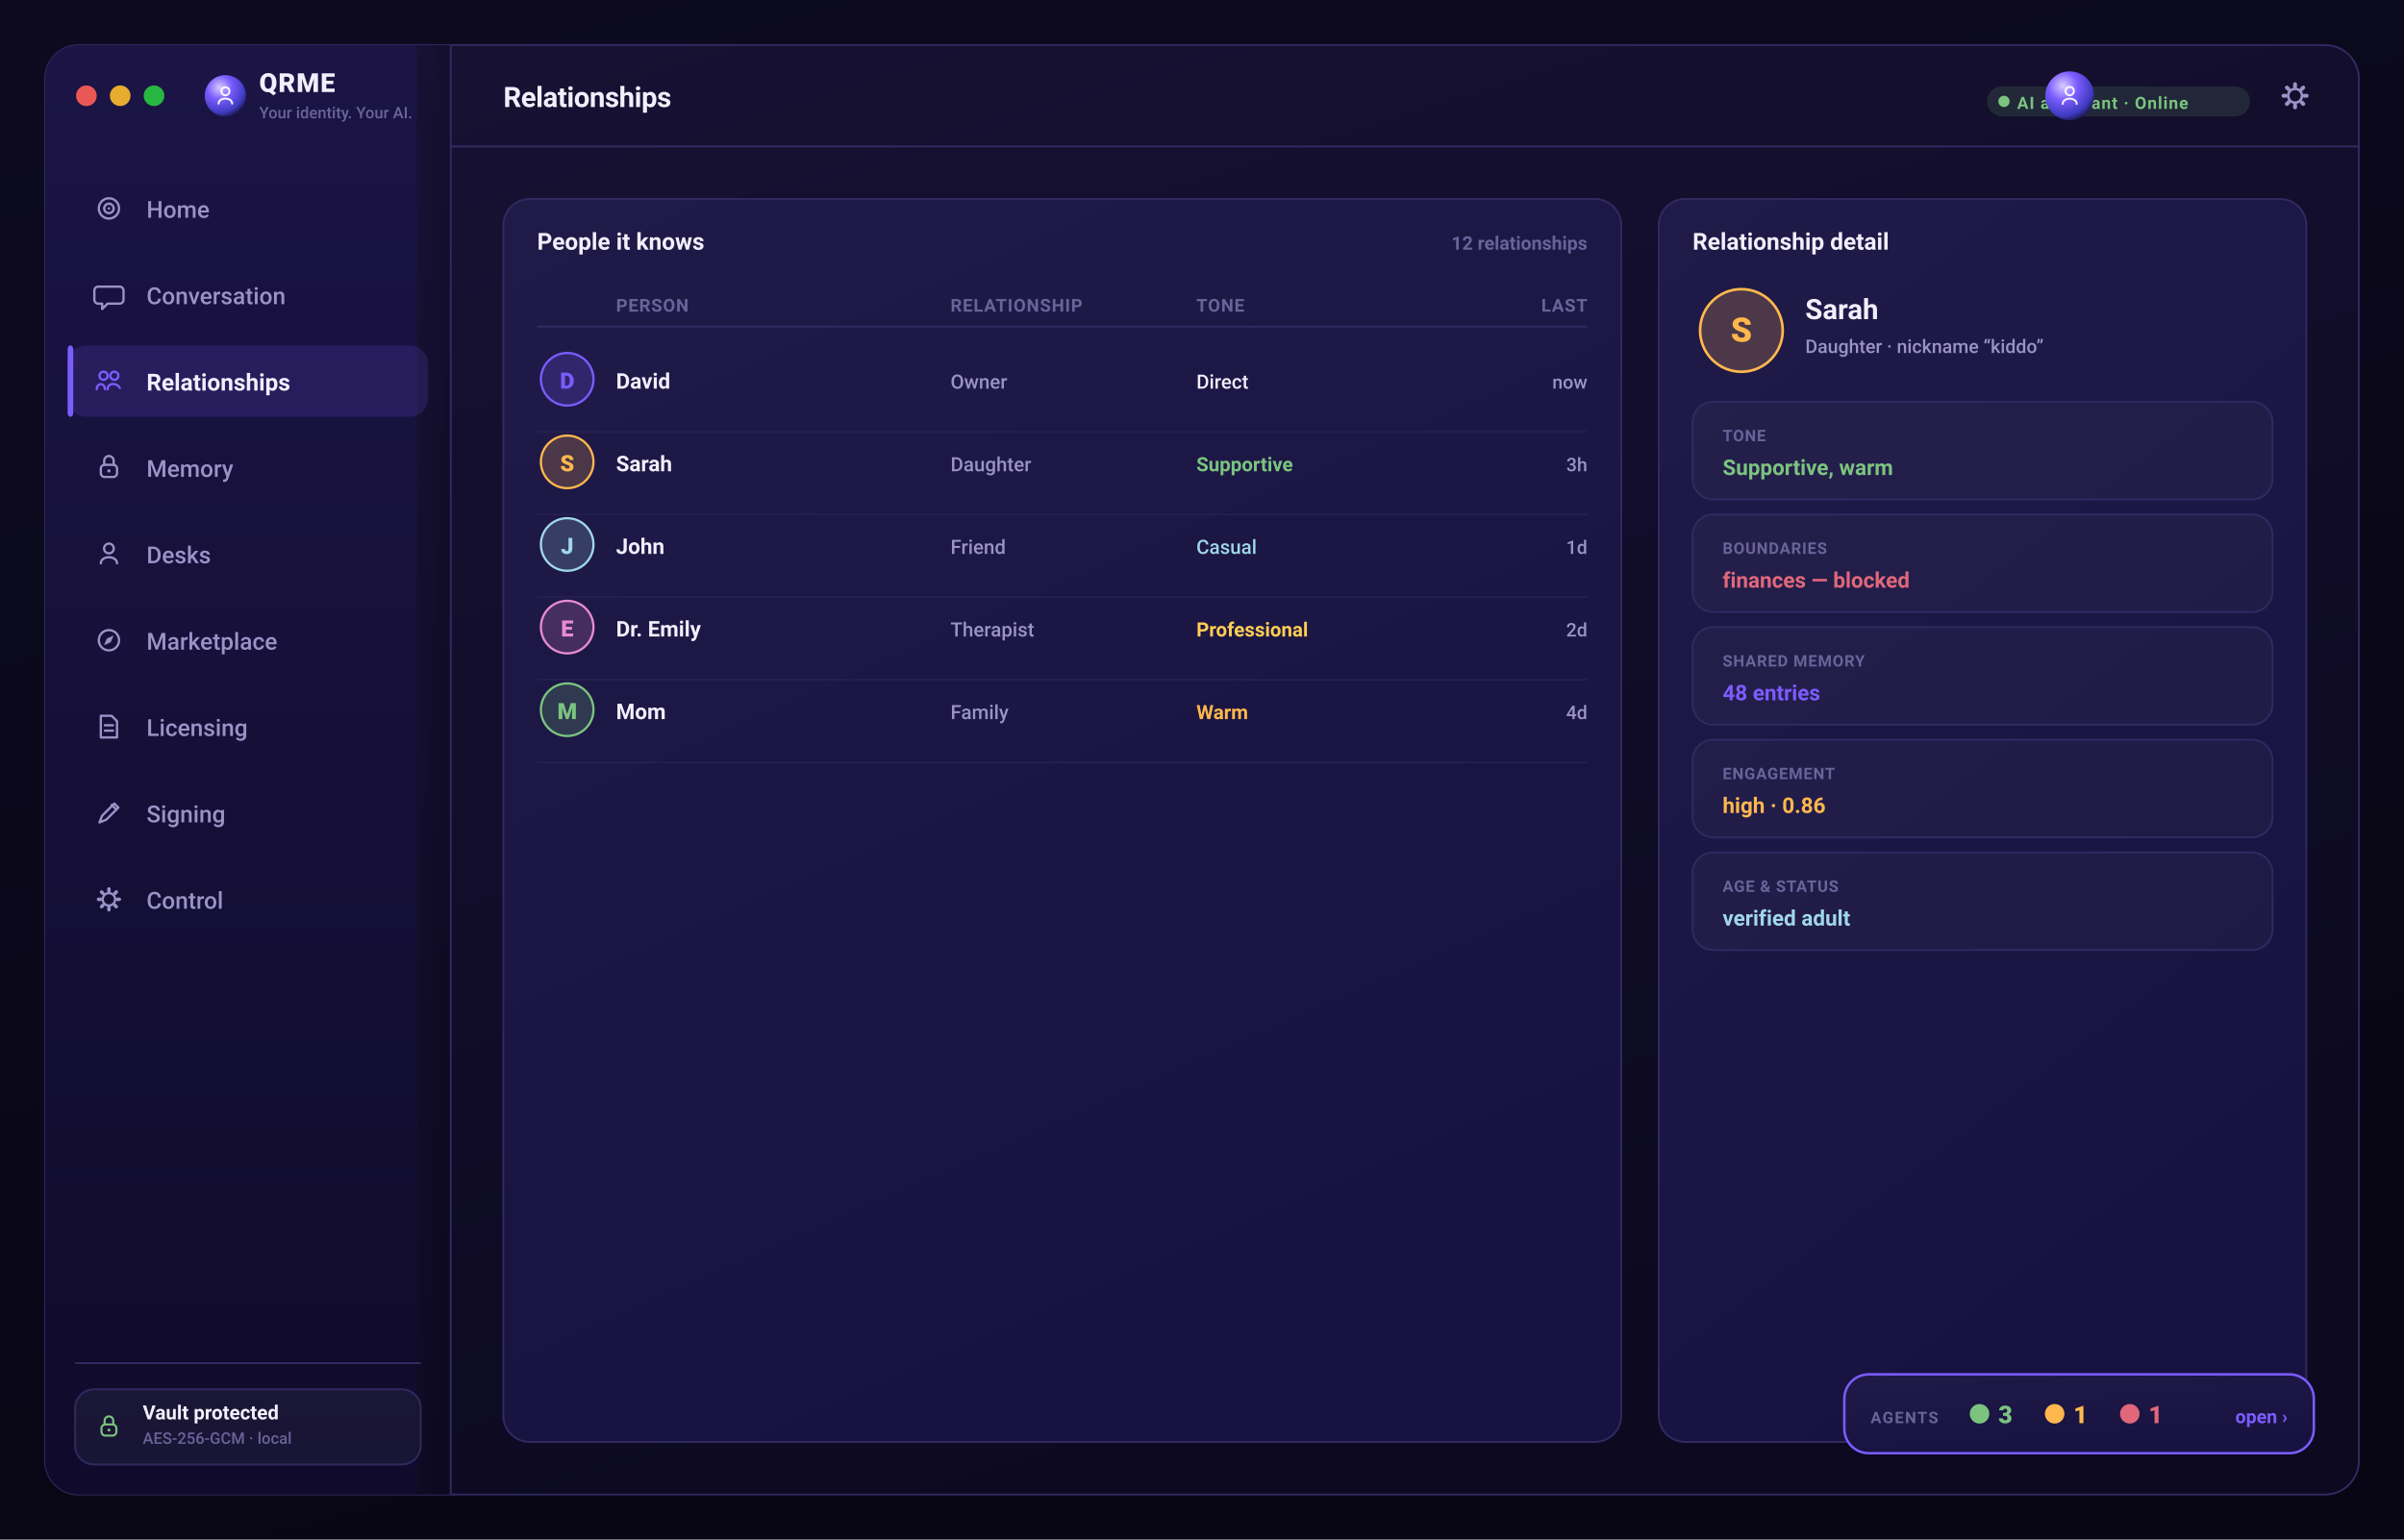
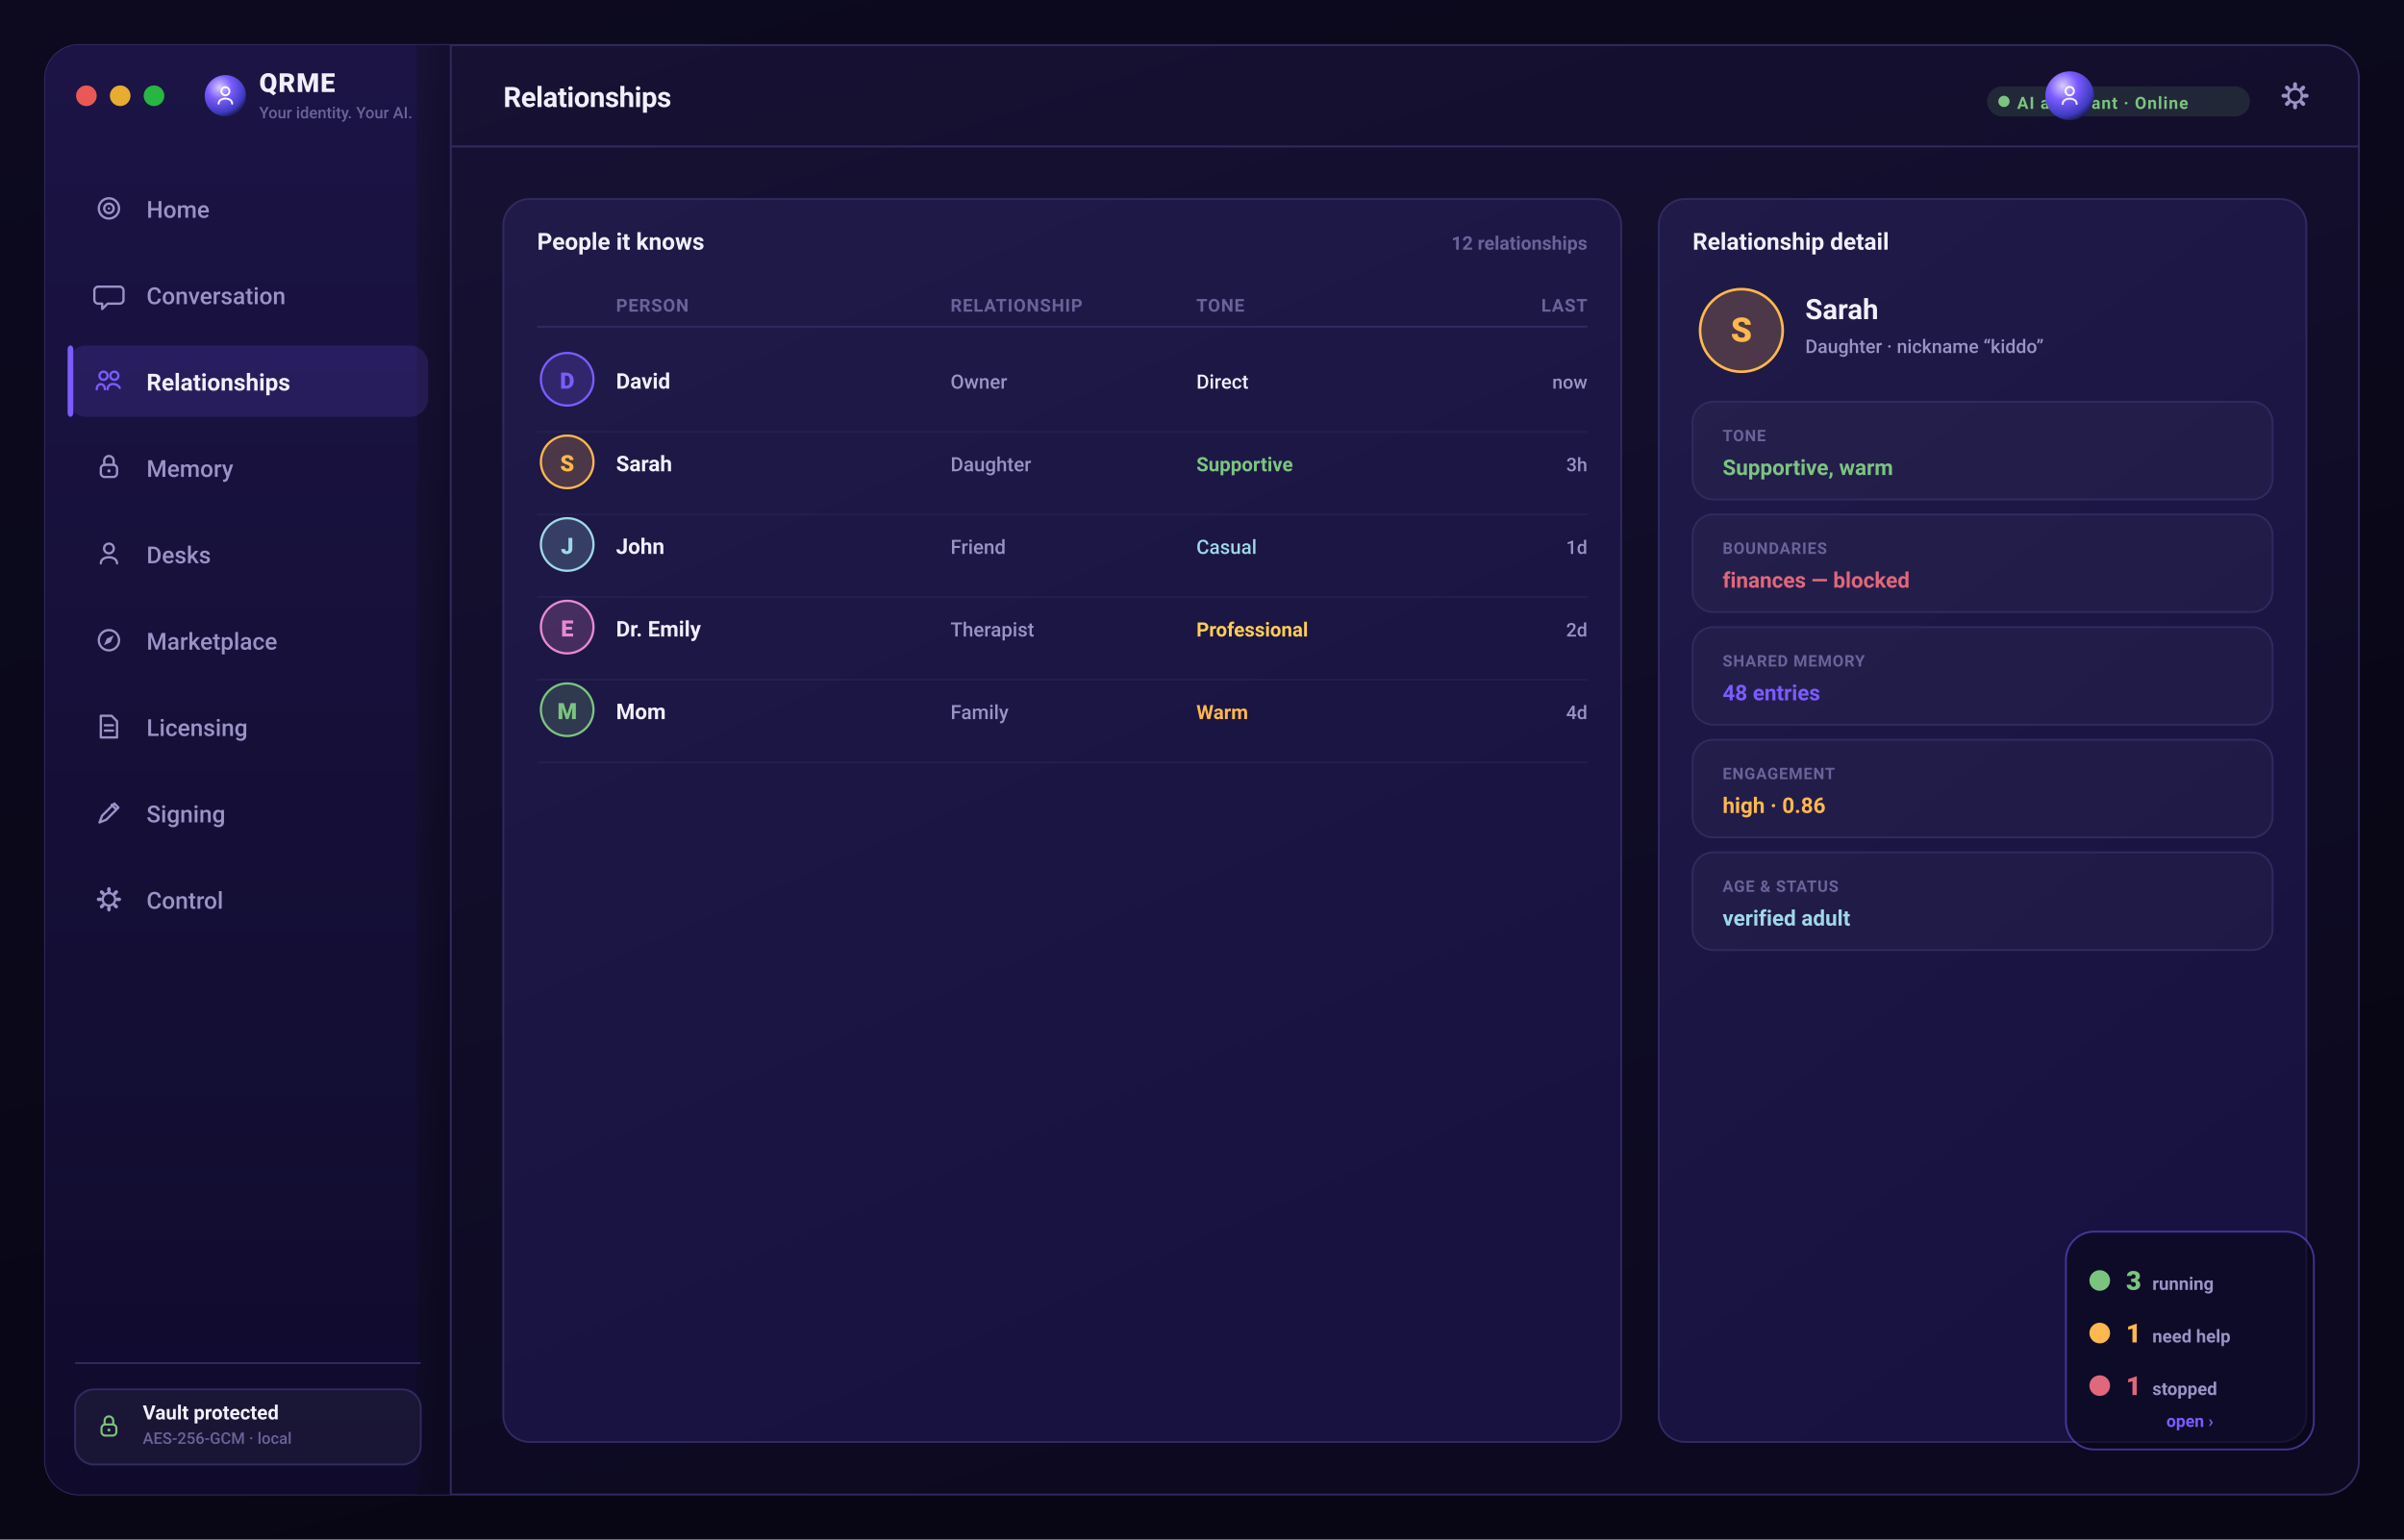
<svg xmlns="http://www.w3.org/2000/svg" width="1280" height="820" viewBox="0 0 1280 820" role="img" aria-label="QRME — Relationships">
  <defs>
    <linearGradient id="gPage" x1="0" y1="0" x2="0.4" y2="1">
      <stop offset="0" stop-color="#0d0a20" />
      <stop offset="1" stop-color="#080614" />
    </linearGradient>
    <linearGradient id="gScr" x1="0" y1="0" x2="0.5" y2="1">
      <stop offset="0" stop-color="#181235" />
      <stop offset="1" stop-color="#0c0920" />
    </linearGradient>
    <linearGradient id="gSide" x1="0" y1="0" x2="0" y2="1">
      <stop offset="0" stop-color="#1b1445" />
      <stop offset="1" stop-color="#100b2c" />
    </linearGradient>
    <linearGradient id="gCard" x1="0" y1="0" x2="0.4" y2="1">
      <stop offset="0" stop-color="#201a48" />
      <stop offset="1" stop-color="#181240" />
    </linearGradient>
    <linearGradient id="gBrand" x1="0" y1="0" x2="1" y2="0">
      <stop offset="0" stop-color="#7b5cff" />
      <stop offset="1" stop-color="#9d7bff" />
    </linearGradient>
    <linearGradient id="gAmber" x1="0" y1="0" x2="1" y2="0">
      <stop offset="0" stop-color="#ffb84d" />
      <stop offset="1" stop-color="#ffd27a" />
    </linearGradient>
    <radialGradient id="orb" cx="36%" cy="30%" r="78%">
      <stop offset="0" stop-color="#d9ccff" />
      <stop offset="38%" stop-color="#7b5cff" />
      <stop offset="78%" stop-color="#3f3bc0" />
      <stop offset="100%" stop-color="#140f34" />
    </radialGradient>
  </defs>
  <rect x="0.0" y="0.0" width="1280.0" height="820.0" rx="0" fill="url(#gPage)" />
  <rect x="24" y="24" width="1232" height="772" rx="18" fill="url(#gScr)" stroke="#302a60" stroke-width="1" />
  <rect x="24.0" y="24.0" width="216.0" height="772.0" rx="18" fill="url(#gSide)" />
  <rect x="222.0" y="24.0" width="18.0" height="772.0" rx="0" fill="url(#gScr)" />
  <line x1="240" y1="24" x2="240" y2="796" stroke="#302a60" stroke-width="1" />
  <line x1="240" y1="78" x2="1256" y2="78" stroke="#302a60" stroke-width="1" />
  <circle cx="46" cy="51" r="5.5" fill="#ff5f57" opacity="0.9" />
  <circle cx="64" cy="51" r="5.5" fill="#febc2e" opacity="0.9" />
  <circle cx="82" cy="51" r="5.5" fill="#28c840" opacity="0.9" />
  <circle cx="120" cy="51" r="11" fill="url(#orb)" />
  <circle cx="120" cy="48.6" r="2.16" fill="none" stroke="rgba(255,255,255,0.95)" stroke-width="1.02" stroke-linecap="round" stroke-linejoin="round" />
  <path d="M116.4 55.2 c0 -3.6 7.2 -3.6 7.2 0" fill="none" stroke="rgba(255,255,255,0.95)" stroke-width="1.02" stroke-linecap="round" stroke-linejoin="round" />
  <text x="138.0" y="49.0" font-family="-apple-system,BlinkMacSystemFont,'SF Pro Display','SF Pro Text','Segoe UI',Roboto,system-ui,sans-serif" font-size="14" font-weight="800" fill="#f2effc" text-anchor="start" letter-spacing="0.5">QRME</text>
  <text x="138.0" y="63.0" font-family="-apple-system,BlinkMacSystemFont,'SF Pro Display','SF Pro Text','Segoe UI',Roboto,system-ui,sans-serif" font-size="8.5" font-weight="500" fill="#6a6399" text-anchor="start">Your identity. Your AI.</text>
  <text x="268.0" y="57.0" font-family="-apple-system,BlinkMacSystemFont,'SF Pro Display','SF Pro Text','Segoe UI',Roboto,system-ui,sans-serif" font-size="15" font-weight="700" fill="#f2effc" text-anchor="start" letter-spacing="-0.2">Relationships</text>
  <rect x="1220.96" y="43.8" width="2.08" height="3.2" rx="1" transform="rotate(0 1222 51)" fill="#9a93c6" />
  <rect x="1220.96" y="43.8" width="2.08" height="3.2" rx="1" transform="rotate(45 1222 51)" fill="#9a93c6" />
  <rect x="1220.96" y="43.8" width="2.08" height="3.2" rx="1" transform="rotate(90 1222 51)" fill="#9a93c6" />
  <rect x="1220.96" y="43.8" width="2.08" height="3.2" rx="1" transform="rotate(135 1222 51)" fill="#9a93c6" />
  <rect x="1220.96" y="43.8" width="2.08" height="3.2" rx="1" transform="rotate(180 1222 51)" fill="#9a93c6" />
  <rect x="1220.96" y="43.8" width="2.08" height="3.2" rx="1" transform="rotate(225 1222 51)" fill="#9a93c6" />
  <rect x="1220.96" y="43.8" width="2.08" height="3.2" rx="1" transform="rotate(270 1222 51)" fill="#9a93c6" />
  <rect x="1220.96" y="43.8" width="2.08" height="3.2" rx="1" transform="rotate(315 1222 51)" fill="#9a93c6" />
  <circle cx="1222" cy="51" r="3.68" fill="none" stroke="#9a93c6" stroke-width="1.36" stroke-linecap="round" stroke-linejoin="round" />
  <rect x="1058.0" y="46.0" width="140.0" height="16.0" rx="8" fill="rgba(123,196,127,0.14)" />
  <circle cx="1067.0" cy="54" r="3" fill="#7bc47f" />
  <text x="1074.0" y="58.0" font-family="-apple-system,BlinkMacSystemFont,'SF Pro Display','SF Pro Text','Segoe UI',Roboto,system-ui,sans-serif" font-size="9" font-weight="700" fill="#7bc47f" text-anchor="start" letter-spacing="0.5">AI assistant · Online</text>
  <circle cx="1102" cy="51" r="13" fill="url(#orb)" />
  <circle cx="1102" cy="48.52" r="2.232" fill="none" stroke="rgba(255,255,255,0.9)" stroke-width="1.05" stroke-linecap="round" stroke-linejoin="round" />
  <path d="M1098.28 55.34 c0 -3.72 7.44 -3.72 7.44 0" fill="none" stroke="rgba(255,255,255,0.9)" stroke-width="1.05" stroke-linecap="round" stroke-linejoin="round" />
  <circle cx="58" cy="111" r="5.4" fill="none" stroke="#9a93c6" stroke-width="1.22" stroke-linecap="round" stroke-linejoin="round" />
  <circle cx="58" cy="111" r="2.52" fill="none" stroke="#9a93c6" stroke-width="1.22" stroke-linecap="round" stroke-linejoin="round" />
  <circle cx="58" cy="111" r="0.648" fill="#9a93c6" />
  <text x="78.0" y="116.0" font-family="-apple-system,BlinkMacSystemFont,'SF Pro Display','SF Pro Text','Segoe UI',Roboto,system-ui,sans-serif" font-size="12.5" font-weight="500" fill="#9a93c6" text-anchor="start">Home</text>
  <path d="M52.24 152.68 h11.52 a2 2 0 0 1 2 2 v5.04 a2 2 0 0 1 -2 2 h-6.48 l-2.88 2.88 v-2.88 h-2.16 a2 2 0 0 1 -2 -2 v-5.04 a2 2 0 0 1 2 -2 Z" fill="none" stroke="#9a93c6" stroke-width="1.22" stroke-linecap="round" stroke-linejoin="round" />
  <text x="78.0" y="162.0" font-family="-apple-system,BlinkMacSystemFont,'SF Pro Display','SF Pro Text','Segoe UI',Roboto,system-ui,sans-serif" font-size="12.5" font-weight="500" fill="#9a93c6" text-anchor="start">Conversation</text>
  <rect x="36.0" y="184.0" width="192.0" height="38.0" rx="10" fill="rgba(123,92,255,0.16)" />
  <rect x="36.0" y="184.0" width="3.0" height="38.0" rx="2" fill="#7b5cff" />
  <circle cx="55.12" cy="200.12" r="2.16" fill="none" stroke="#7b5cff" stroke-width="1.22" stroke-linecap="round" stroke-linejoin="round" />
  <circle cx="60.88" cy="200.12" r="2.16" fill="none" stroke="#7b5cff" stroke-width="1.22" stroke-linecap="round" stroke-linejoin="round" />
  <path d="M51.52 207.32 c0 -3.6 4.32 -3.6 4.32 0 M57.28 207.32 c0 -3.6 5.04 -3.6 6.48 -0.72" fill="none" stroke="#7b5cff" stroke-width="1.22" stroke-linecap="round" stroke-linejoin="round" />
  <text x="78.0" y="208.0" font-family="-apple-system,BlinkMacSystemFont,'SF Pro Display','SF Pro Text','Segoe UI',Roboto,system-ui,sans-serif" font-size="12.5" font-weight="650" fill="#f2effc" text-anchor="start">Relationships</text>
  <rect x="53.68" y="247.56" width="8.64" height="6.48" rx="2" fill="none" stroke="#9a93c6" stroke-width="1.22" stroke-linecap="round" stroke-linejoin="round" />
  <path d="M55.48 247.56 v-2.16 a2.52 2.52 0 0 1 5.04 0 v2.16" fill="none" stroke="#9a93c6" stroke-width="1.22" stroke-linecap="round" stroke-linejoin="round" />
  <circle cx="58" cy="250.8" r="0.864" fill="#9a93c6" />
  <text x="78.0" y="254.0" font-family="-apple-system,BlinkMacSystemFont,'SF Pro Display','SF Pro Text','Segoe UI',Roboto,system-ui,sans-serif" font-size="12.5" font-weight="500" fill="#9a93c6" text-anchor="start">Memory</text>
  <circle cx="58" cy="292.12" r="2.592" fill="none" stroke="#9a93c6" stroke-width="1.22" stroke-linecap="round" stroke-linejoin="round" />
  <path d="M53.68 300.04 c0 -4.32 8.64 -4.32 8.64 0" fill="none" stroke="#9a93c6" stroke-width="1.22" stroke-linecap="round" stroke-linejoin="round" />
  <text x="78.0" y="300.0" font-family="-apple-system,BlinkMacSystemFont,'SF Pro Display','SF Pro Text','Segoe UI',Roboto,system-ui,sans-serif" font-size="12.5" font-weight="500" fill="#9a93c6" text-anchor="start">Desks</text>
  <circle cx="58" cy="341" r="5.4" fill="none" stroke="#9a93c6" stroke-width="1.22" stroke-linecap="round" stroke-linejoin="round" />
  <path d="M60.52 338.48 l-1.584 3.6 -3.6 1.584 1.584 -3.6 Z" fill="#9a93c6" />
  <text x="78.0" y="346.0" font-family="-apple-system,BlinkMacSystemFont,'SF Pro Display','SF Pro Text','Segoe UI',Roboto,system-ui,sans-serif" font-size="12.5" font-weight="500" fill="#9a93c6" text-anchor="start">Marketplace</text>
  <path d="M53.68 381.24 h5.76 l2.88 2.88 v8.64 h-8.64 Z" fill="none" stroke="#9a93c6" stroke-width="1.22" stroke-linecap="round" stroke-linejoin="round" />
  <path d="M55.84 386.28 h4.32 M55.84 389.16 h4.32" fill="none" stroke="#9a93c6" stroke-width="1.22" stroke-linecap="round" stroke-linejoin="round" />
  <text x="78.0" y="392.0" font-family="-apple-system,BlinkMacSystemFont,'SF Pro Display','SF Pro Text','Segoe UI',Roboto,system-ui,sans-serif" font-size="12.5" font-weight="500" fill="#9a93c6" text-anchor="start">Licensing</text>
  <path d="M52.96 438.04 l1.44 -3.6 6.48 -6.48 2.16 2.16 -6.48 6.48 -3.6 1.44 Z" fill="none" stroke="#9a93c6" stroke-width="1.22" stroke-linecap="round" stroke-linejoin="round" />
  <path d="M59.44 428.68 l2.16 2.16" fill="none" stroke="#9a93c6" stroke-width="1.22" stroke-linecap="round" stroke-linejoin="round" />
  <text x="78.0" y="438.0" font-family="-apple-system,BlinkMacSystemFont,'SF Pro Display','SF Pro Text','Segoe UI',Roboto,system-ui,sans-serif" font-size="12.5" font-weight="500" fill="#9a93c6" text-anchor="start">Signing</text>
  <rect x="57.064" y="472.52" width="1.872" height="2.88" rx="1" transform="rotate(0 58 479)" fill="#9a93c6" />
  <rect x="57.064" y="472.52" width="1.872" height="2.88" rx="1" transform="rotate(45 58 479)" fill="#9a93c6" />
  <rect x="57.064" y="472.52" width="1.872" height="2.88" rx="1" transform="rotate(90 58 479)" fill="#9a93c6" />
  <rect x="57.064" y="472.52" width="1.872" height="2.88" rx="1" transform="rotate(135 58 479)" fill="#9a93c6" />
  <rect x="57.064" y="472.52" width="1.872" height="2.88" rx="1" transform="rotate(180 58 479)" fill="#9a93c6" />
  <rect x="57.064" y="472.52" width="1.872" height="2.88" rx="1" transform="rotate(225 58 479)" fill="#9a93c6" />
  <rect x="57.064" y="472.52" width="1.872" height="2.88" rx="1" transform="rotate(270 58 479)" fill="#9a93c6" />
  <rect x="57.064" y="472.52" width="1.872" height="2.88" rx="1" transform="rotate(315 58 479)" fill="#9a93c6" />
  <circle cx="58" cy="479" r="3.312" fill="none" stroke="#9a93c6" stroke-width="1.22" stroke-linecap="round" stroke-linejoin="round" />
  <text x="78.0" y="484.0" font-family="-apple-system,BlinkMacSystemFont,'SF Pro Display','SF Pro Text','Segoe UI',Roboto,system-ui,sans-serif" font-size="12.5" font-weight="500" fill="#9a93c6" text-anchor="start">Control</text>
  <line x1="40" y1="726" x2="224" y2="726" stroke="#302a60" stroke-width="1" />
  <rect x="40.0" y="740.0" width="184.0" height="40.0" rx="10" fill="rgba(255,255,255,0.04)" stroke="#302a60" stroke-width="1" />
  <rect x="54.04" y="758.68" width="7.92" height="5.94" rx="2" fill="none" stroke="#7bc47f" stroke-width="1.12" stroke-linecap="round" stroke-linejoin="round" />
  <path d="M55.69 758.68 v-1.98 a2.31 2.31 0 0 1 4.62 0 v1.98" fill="none" stroke="#7bc47f" stroke-width="1.12" stroke-linecap="round" stroke-linejoin="round" />
  <circle cx="58" cy="761.65" r="0.792" fill="#7bc47f" />
  <text x="76.0" y="756.0" font-family="-apple-system,BlinkMacSystemFont,'SF Pro Display','SF Pro Text','Segoe UI',Roboto,system-ui,sans-serif" font-size="10.5" font-weight="650" fill="#f2effc" text-anchor="start">Vault protected</text>
  <text x="76.0" y="769.0" font-family="-apple-system,BlinkMacSystemFont,'SF Pro Display','SF Pro Text','Segoe UI',Roboto,system-ui,sans-serif" font-size="8.5" font-weight="500" fill="#6a6399" text-anchor="start">AES-256-GCM · local</text>
  <rect x="268.0" y="106.0" width="595.2" height="662.0" rx="14" fill="url(#gCard)" stroke="#302a60" stroke-width="1" />
  <text x="286.0" y="133.0" font-family="-apple-system,BlinkMacSystemFont,'SF Pro Display','SF Pro Text','Segoe UI',Roboto,system-ui,sans-serif" font-size="12.5" font-weight="700" fill="#f2effc" text-anchor="start">People it knows</text>
  <text x="845.2" y="133.0" font-family="-apple-system,BlinkMacSystemFont,'SF Pro Display','SF Pro Text','Segoe UI',Roboto,system-ui,sans-serif" font-size="10" font-weight="600" fill="#6a6399" text-anchor="end">12 relationships</text>
  <line x1="286" y1="174" x2="845.2" y2="174" stroke="#302a60" stroke-width="1" />
  <text x="328.0" y="166.0" font-family="-apple-system,BlinkMacSystemFont,'SF Pro Display','SF Pro Text','Segoe UI',Roboto,system-ui,sans-serif" font-size="9.5" font-weight="700" fill="#6a6399" text-anchor="start" letter-spacing="0.4">PERSON</text>
  <text x="506.1" y="166.0" font-family="-apple-system,BlinkMacSystemFont,'SF Pro Display','SF Pro Text','Segoe UI',Roboto,system-ui,sans-serif" font-size="9.5" font-weight="700" fill="#6a6399" text-anchor="start" letter-spacing="0.4">RELATIONSHIP</text>
  <text x="637.0" y="166.0" font-family="-apple-system,BlinkMacSystemFont,'SF Pro Display','SF Pro Text','Segoe UI',Roboto,system-ui,sans-serif" font-size="9.5" font-weight="700" fill="#6a6399" text-anchor="start" letter-spacing="0.4">TONE</text>
  <text x="845.2" y="166.0" font-family="-apple-system,BlinkMacSystemFont,'SF Pro Display','SF Pro Text','Segoe UI',Roboto,system-ui,sans-serif" font-size="9.5" font-weight="700" fill="#6a6399" text-anchor="end" letter-spacing="0.4">LAST</text>
  <circle cx="302" cy="202" r="14" fill="rgba(123,92,255,0.2)" stroke="#7b5cff" stroke-width="1.2" />
  <text x="302.0" y="207.0" font-family="-apple-system,BlinkMacSystemFont,'SF Pro Display','SF Pro Text','Segoe UI',Roboto,system-ui,sans-serif" font-size="12" font-weight="800" fill="#7b5cff" text-anchor="middle">D</text>
  <text x="328.0" y="207.0" font-family="-apple-system,BlinkMacSystemFont,'SF Pro Display','SF Pro Text','Segoe UI',Roboto,system-ui,sans-serif" font-size="11.5" font-weight="650" fill="#f2effc" text-anchor="start">David</text>
  <text x="506.1" y="207.0" font-family="-apple-system,BlinkMacSystemFont,'SF Pro Display','SF Pro Text','Segoe UI',Roboto,system-ui,sans-serif" font-size="10.5" font-weight="500" fill="#9a93c6" text-anchor="start">Owner</text>
  <text x="637.0" y="207.0" font-family="-apple-system,BlinkMacSystemFont,'SF Pro Display','SF Pro Text','Segoe UI',Roboto,system-ui,sans-serif" font-size="10.5" font-weight="500" fill="#f2effc" text-anchor="start">Direct</text>
  <text x="845.2" y="207.0" font-family="-apple-system,BlinkMacSystemFont,'SF Pro Display','SF Pro Text','Segoe UI',Roboto,system-ui,sans-serif" font-size="10" font-weight="500" fill="#9a93c6" text-anchor="end">now</text>
  <line x1="286" y1="230" x2="845.2" y2="230" stroke="rgba(48,42,96,0.45)" stroke-width="1" />
  <circle cx="302" cy="246" r="14" fill="rgba(255,184,77,0.2)" stroke="#ffb84d" stroke-width="1.2" />
  <text x="302.0" y="251.0" font-family="-apple-system,BlinkMacSystemFont,'SF Pro Display','SF Pro Text','Segoe UI',Roboto,system-ui,sans-serif" font-size="12" font-weight="800" fill="#ffb84d" text-anchor="middle">S</text>
  <text x="328.0" y="251.0" font-family="-apple-system,BlinkMacSystemFont,'SF Pro Display','SF Pro Text','Segoe UI',Roboto,system-ui,sans-serif" font-size="11.5" font-weight="650" fill="#f2effc" text-anchor="start">Sarah</text>
  <text x="506.1" y="251.0" font-family="-apple-system,BlinkMacSystemFont,'SF Pro Display','SF Pro Text','Segoe UI',Roboto,system-ui,sans-serif" font-size="10.5" font-weight="500" fill="#9a93c6" text-anchor="start">Daughter</text>
  <text x="637.0" y="251.0" font-family="-apple-system,BlinkMacSystemFont,'SF Pro Display','SF Pro Text','Segoe UI',Roboto,system-ui,sans-serif" font-size="10.5" font-weight="600" fill="#7bc47f" text-anchor="start">Supportive</text>
  <text x="845.2" y="251.0" font-family="-apple-system,BlinkMacSystemFont,'SF Pro Display','SF Pro Text','Segoe UI',Roboto,system-ui,sans-serif" font-size="10" font-weight="500" fill="#9a93c6" text-anchor="end">3h</text>
  <line x1="286" y1="274" x2="845.2" y2="274" stroke="rgba(48,42,96,0.45)" stroke-width="1" />
  <circle cx="302" cy="290" r="14" fill="rgba(159,216,232,0.2)" stroke="#9fd8e8" stroke-width="1.2" />
  <text x="302.0" y="295.0" font-family="-apple-system,BlinkMacSystemFont,'SF Pro Display','SF Pro Text','Segoe UI',Roboto,system-ui,sans-serif" font-size="12" font-weight="800" fill="#9fd8e8" text-anchor="middle">J</text>
  <text x="328.0" y="295.0" font-family="-apple-system,BlinkMacSystemFont,'SF Pro Display','SF Pro Text','Segoe UI',Roboto,system-ui,sans-serif" font-size="11.5" font-weight="650" fill="#f2effc" text-anchor="start">John</text>
  <text x="506.1" y="295.0" font-family="-apple-system,BlinkMacSystemFont,'SF Pro Display','SF Pro Text','Segoe UI',Roboto,system-ui,sans-serif" font-size="10.5" font-weight="500" fill="#9a93c6" text-anchor="start">Friend</text>
  <text x="637.0" y="295.0" font-family="-apple-system,BlinkMacSystemFont,'SF Pro Display','SF Pro Text','Segoe UI',Roboto,system-ui,sans-serif" font-size="10.5" font-weight="500" fill="#9fd8e8" text-anchor="start">Casual</text>
  <text x="845.2" y="295.0" font-family="-apple-system,BlinkMacSystemFont,'SF Pro Display','SF Pro Text','Segoe UI',Roboto,system-ui,sans-serif" font-size="10" font-weight="500" fill="#9a93c6" text-anchor="end">1d</text>
  <line x1="286" y1="318" x2="845.2" y2="318" stroke="rgba(48,42,96,0.45)" stroke-width="1" />
  <circle cx="302" cy="334" r="14" fill="rgba(231,139,208,0.2)" stroke="#e78bd0" stroke-width="1.2" />
  <text x="302.0" y="339.0" font-family="-apple-system,BlinkMacSystemFont,'SF Pro Display','SF Pro Text','Segoe UI',Roboto,system-ui,sans-serif" font-size="12" font-weight="800" fill="#e78bd0" text-anchor="middle">E</text>
  <text x="328.0" y="339.0" font-family="-apple-system,BlinkMacSystemFont,'SF Pro Display','SF Pro Text','Segoe UI',Roboto,system-ui,sans-serif" font-size="11.5" font-weight="650" fill="#f2effc" text-anchor="start">Dr. Emily</text>
  <text x="506.1" y="339.0" font-family="-apple-system,BlinkMacSystemFont,'SF Pro Display','SF Pro Text','Segoe UI',Roboto,system-ui,sans-serif" font-size="10.5" font-weight="500" fill="#9a93c6" text-anchor="start">Therapist</text>
  <text x="637.0" y="339.0" font-family="-apple-system,BlinkMacSystemFont,'SF Pro Display','SF Pro Text','Segoe UI',Roboto,system-ui,sans-serif" font-size="10.5" font-weight="600" fill="#ffce54" text-anchor="start">Professional</text>
  <text x="845.2" y="339.0" font-family="-apple-system,BlinkMacSystemFont,'SF Pro Display','SF Pro Text','Segoe UI',Roboto,system-ui,sans-serif" font-size="10" font-weight="500" fill="#9a93c6" text-anchor="end">2d</text>
  <line x1="286" y1="362" x2="845.2" y2="362" stroke="rgba(48,42,96,0.45)" stroke-width="1" />
  <circle cx="302" cy="378" r="14" fill="rgba(123,196,127,0.2)" stroke="#7bc47f" stroke-width="1.2" />
  <text x="302.0" y="383.0" font-family="-apple-system,BlinkMacSystemFont,'SF Pro Display','SF Pro Text','Segoe UI',Roboto,system-ui,sans-serif" font-size="12" font-weight="800" fill="#7bc47f" text-anchor="middle">M</text>
  <text x="328.0" y="383.0" font-family="-apple-system,BlinkMacSystemFont,'SF Pro Display','SF Pro Text','Segoe UI',Roboto,system-ui,sans-serif" font-size="11.5" font-weight="650" fill="#f2effc" text-anchor="start">Mom</text>
  <text x="506.1" y="383.0" font-family="-apple-system,BlinkMacSystemFont,'SF Pro Display','SF Pro Text','Segoe UI',Roboto,system-ui,sans-serif" font-size="10.5" font-weight="500" fill="#9a93c6" text-anchor="start">Family</text>
  <text x="637.0" y="383.0" font-family="-apple-system,BlinkMacSystemFont,'SF Pro Display','SF Pro Text','Segoe UI',Roboto,system-ui,sans-serif" font-size="10.5" font-weight="600" fill="#ffb84d" text-anchor="start">Warm</text>
  <text x="845.2" y="383.0" font-family="-apple-system,BlinkMacSystemFont,'SF Pro Display','SF Pro Text','Segoe UI',Roboto,system-ui,sans-serif" font-size="10" font-weight="500" fill="#9a93c6" text-anchor="end">4d</text>
  <line x1="286" y1="406" x2="845.2" y2="406" stroke="rgba(48,42,96,0.45)" stroke-width="1" />
  <rect x="883.2" y="106.0" width="344.8" height="662.0" rx="14" fill="url(#gCard)" stroke="#302a60" stroke-width="1" />
  <text x="901.2" y="133.0" font-family="-apple-system,BlinkMacSystemFont,'SF Pro Display','SF Pro Text','Segoe UI',Roboto,system-ui,sans-serif" font-size="12.5" font-weight="700" fill="#f2effc" text-anchor="start">Relationship detail</text>
  <circle cx="927.2" cy="176" r="22" fill="rgba(255,184,77,0.2)" stroke="#ffb84d" stroke-width="1.4" />
  <text x="927.2" y="182.0" font-family="-apple-system,BlinkMacSystemFont,'SF Pro Display','SF Pro Text','Segoe UI',Roboto,system-ui,sans-serif" font-size="18" font-weight="800" fill="#ffb84d" text-anchor="middle">S</text>
  <text x="961.2" y="170.0" font-family="-apple-system,BlinkMacSystemFont,'SF Pro Display','SF Pro Text','Segoe UI',Roboto,system-ui,sans-serif" font-size="15" font-weight="750" fill="#f2effc" text-anchor="start">Sarah</text>
  <text x="961.2" y="188.0" font-family="-apple-system,BlinkMacSystemFont,'SF Pro Display','SF Pro Text','Segoe UI',Roboto,system-ui,sans-serif" font-size="10" font-weight="500" fill="#9a93c6" text-anchor="start">Daughter · nickname “kiddo”</text>
  <rect x="901.2" y="214.0" width="308.8" height="52.0" rx="11" fill="rgba(255,255,255,0.03)" stroke="#302a60" stroke-width="1" />
  <text x="917.2" y="235.0" font-family="-apple-system,BlinkMacSystemFont,'SF Pro Display','SF Pro Text','Segoe UI',Roboto,system-ui,sans-serif" font-size="8.5" font-weight="700" fill="#6a6399" text-anchor="start" letter-spacing="0.4">TONE</text>
  <text x="917.2" y="253.0" font-family="-apple-system,BlinkMacSystemFont,'SF Pro Display','SF Pro Text','Segoe UI',Roboto,system-ui,sans-serif" font-size="11.5" font-weight="650" fill="#7bc47f" text-anchor="start">Supportive, warm</text>
  <rect x="901.2" y="274.0" width="308.8" height="52.0" rx="11" fill="rgba(255,255,255,0.03)" stroke="#302a60" stroke-width="1" />
  <text x="917.2" y="295.0" font-family="-apple-system,BlinkMacSystemFont,'SF Pro Display','SF Pro Text','Segoe UI',Roboto,system-ui,sans-serif" font-size="8.5" font-weight="700" fill="#6a6399" text-anchor="start" letter-spacing="0.4">BOUNDARIES</text>
  <text x="917.2" y="313.0" font-family="-apple-system,BlinkMacSystemFont,'SF Pro Display','SF Pro Text','Segoe UI',Roboto,system-ui,sans-serif" font-size="11.5" font-weight="650" fill="#e0687a" text-anchor="start">finances — blocked</text>
  <rect x="901.2" y="334.0" width="308.8" height="52.0" rx="11" fill="rgba(255,255,255,0.03)" stroke="#302a60" stroke-width="1" />
  <text x="917.2" y="355.0" font-family="-apple-system,BlinkMacSystemFont,'SF Pro Display','SF Pro Text','Segoe UI',Roboto,system-ui,sans-serif" font-size="8.5" font-weight="700" fill="#6a6399" text-anchor="start" letter-spacing="0.4">SHARED MEMORY</text>
  <text x="917.2" y="373.0" font-family="-apple-system,BlinkMacSystemFont,'SF Pro Display','SF Pro Text','Segoe UI',Roboto,system-ui,sans-serif" font-size="11.5" font-weight="650" fill="#7b5cff" text-anchor="start">48 entries</text>
  <rect x="901.2" y="394.0" width="308.8" height="52.0" rx="11" fill="rgba(255,255,255,0.03)" stroke="#302a60" stroke-width="1" />
  <text x="917.2" y="415.0" font-family="-apple-system,BlinkMacSystemFont,'SF Pro Display','SF Pro Text','Segoe UI',Roboto,system-ui,sans-serif" font-size="8.5" font-weight="700" fill="#6a6399" text-anchor="start" letter-spacing="0.4">ENGAGEMENT</text>
  <text x="917.2" y="433.0" font-family="-apple-system,BlinkMacSystemFont,'SF Pro Display','SF Pro Text','Segoe UI',Roboto,system-ui,sans-serif" font-size="11.5" font-weight="650" fill="#ffb84d" text-anchor="start">high · 0.86</text>
  <rect x="901.2" y="454.0" width="308.8" height="52.0" rx="11" fill="rgba(255,255,255,0.03)" stroke="#302a60" stroke-width="1" />
  <text x="917.2" y="475.0" font-family="-apple-system,BlinkMacSystemFont,'SF Pro Display','SF Pro Text','Segoe UI',Roboto,system-ui,sans-serif" font-size="8.5" font-weight="700" fill="#6a6399" text-anchor="start" letter-spacing="0.4">AGE &amp; STATUS</text>
  <text x="917.2" y="493.0" font-family="-apple-system,BlinkMacSystemFont,'SF Pro Display','SF Pro Text','Segoe UI',Roboto,system-ui,sans-serif" font-size="11.5" font-weight="650" fill="#9fd8e8" text-anchor="start">verified adult</text>
-   <rect x="982.0" y="732.0" width="250.0" height="42.0" rx="13" fill="url(#gCard)" stroke="#7b5cff" stroke-width="1.3" />
-   <text x="996.0" y="758.0" font-family="-apple-system,BlinkMacSystemFont,'SF Pro Display','SF Pro Text','Segoe UI',Roboto,system-ui,sans-serif" font-size="8.5" font-weight="700" fill="#6a6399" text-anchor="start" letter-spacing="0.7">AGENTS</text>
-   <circle cx="1054" cy="753" r="5.2" fill="#7bc47f" />
-   <text x="1064.0" y="758.0" font-family="-apple-system,BlinkMacSystemFont,'SF Pro Display','SF Pro Text','Segoe UI',Roboto,system-ui,sans-serif" font-size="13" font-weight="800" fill="#7bc47f" text-anchor="start">3</text>
-   <circle cx="1094" cy="753" r="5.2" fill="#ffb84d" />
-   <text x="1104.0" y="758.0" font-family="-apple-system,BlinkMacSystemFont,'SF Pro Display','SF Pro Text','Segoe UI',Roboto,system-ui,sans-serif" font-size="13" font-weight="800" fill="#ffb84d" text-anchor="start">1</text>
-   <circle cx="1134" cy="753" r="5.2" fill="#e0687a" />
-   <text x="1144.0" y="758.0" font-family="-apple-system,BlinkMacSystemFont,'SF Pro Display','SF Pro Text','Segoe UI',Roboto,system-ui,sans-serif" font-size="13" font-weight="800" fill="#e0687a" text-anchor="start">1</text>
-   <text x="1218.0" y="758.0" font-family="-apple-system,BlinkMacSystemFont,'SF Pro Display','SF Pro Text','Segoe UI',Roboto,system-ui,sans-serif" font-size="10" font-weight="700" fill="#7b5cff" text-anchor="end">open ›</text>
+   <rect x="1100.0" y="656.0" width="132.0" height="116.0" rx="15" fill="rgba(9,7,26,0.62)" stroke="rgba(123,92,255,0.5)" stroke-width="1" />
+   <circle cx="1118" cy="682" r="5.5" fill="#7bc47f" />
+   <text x="1132.0" y="687.0" font-family="-apple-system,BlinkMacSystemFont,'SF Pro Display','SF Pro Text','Segoe UI',Roboto,system-ui,sans-serif" font-size="14" font-weight="800" fill="#7bc47f" text-anchor="start">3</text>
+   <text x="1146.0" y="687.0" font-family="-apple-system,BlinkMacSystemFont,'SF Pro Display','SF Pro Text','Segoe UI',Roboto,system-ui,sans-serif" font-size="9.5" font-weight="600" fill="#9a93c6" text-anchor="start">running</text>
+   <circle cx="1118" cy="710" r="5.5" fill="#ffb84d" />
+   <text x="1132.0" y="715.0" font-family="-apple-system,BlinkMacSystemFont,'SF Pro Display','SF Pro Text','Segoe UI',Roboto,system-ui,sans-serif" font-size="14" font-weight="800" fill="#ffb84d" text-anchor="start">1</text>
+   <text x="1146.0" y="715.0" font-family="-apple-system,BlinkMacSystemFont,'SF Pro Display','SF Pro Text','Segoe UI',Roboto,system-ui,sans-serif" font-size="9.5" font-weight="600" fill="#9a93c6" text-anchor="start">need help</text>
+   <circle cx="1118" cy="738" r="5.5" fill="#e0687a" />
+   <text x="1132.0" y="743.0" font-family="-apple-system,BlinkMacSystemFont,'SF Pro Display','SF Pro Text','Segoe UI',Roboto,system-ui,sans-serif" font-size="14" font-weight="800" fill="#e0687a" text-anchor="start">1</text>
+   <text x="1146.0" y="743.0" font-family="-apple-system,BlinkMacSystemFont,'SF Pro Display','SF Pro Text','Segoe UI',Roboto,system-ui,sans-serif" font-size="9.5" font-weight="600" fill="#9a93c6" text-anchor="start">stopped</text>
+   <text x="1166.0" y="760.0" font-family="-apple-system,BlinkMacSystemFont,'SF Pro Display','SF Pro Text','Segoe UI',Roboto,system-ui,sans-serif" font-size="9" font-weight="700" fill="#7b5cff" text-anchor="middle">open ›</text>
</svg>
